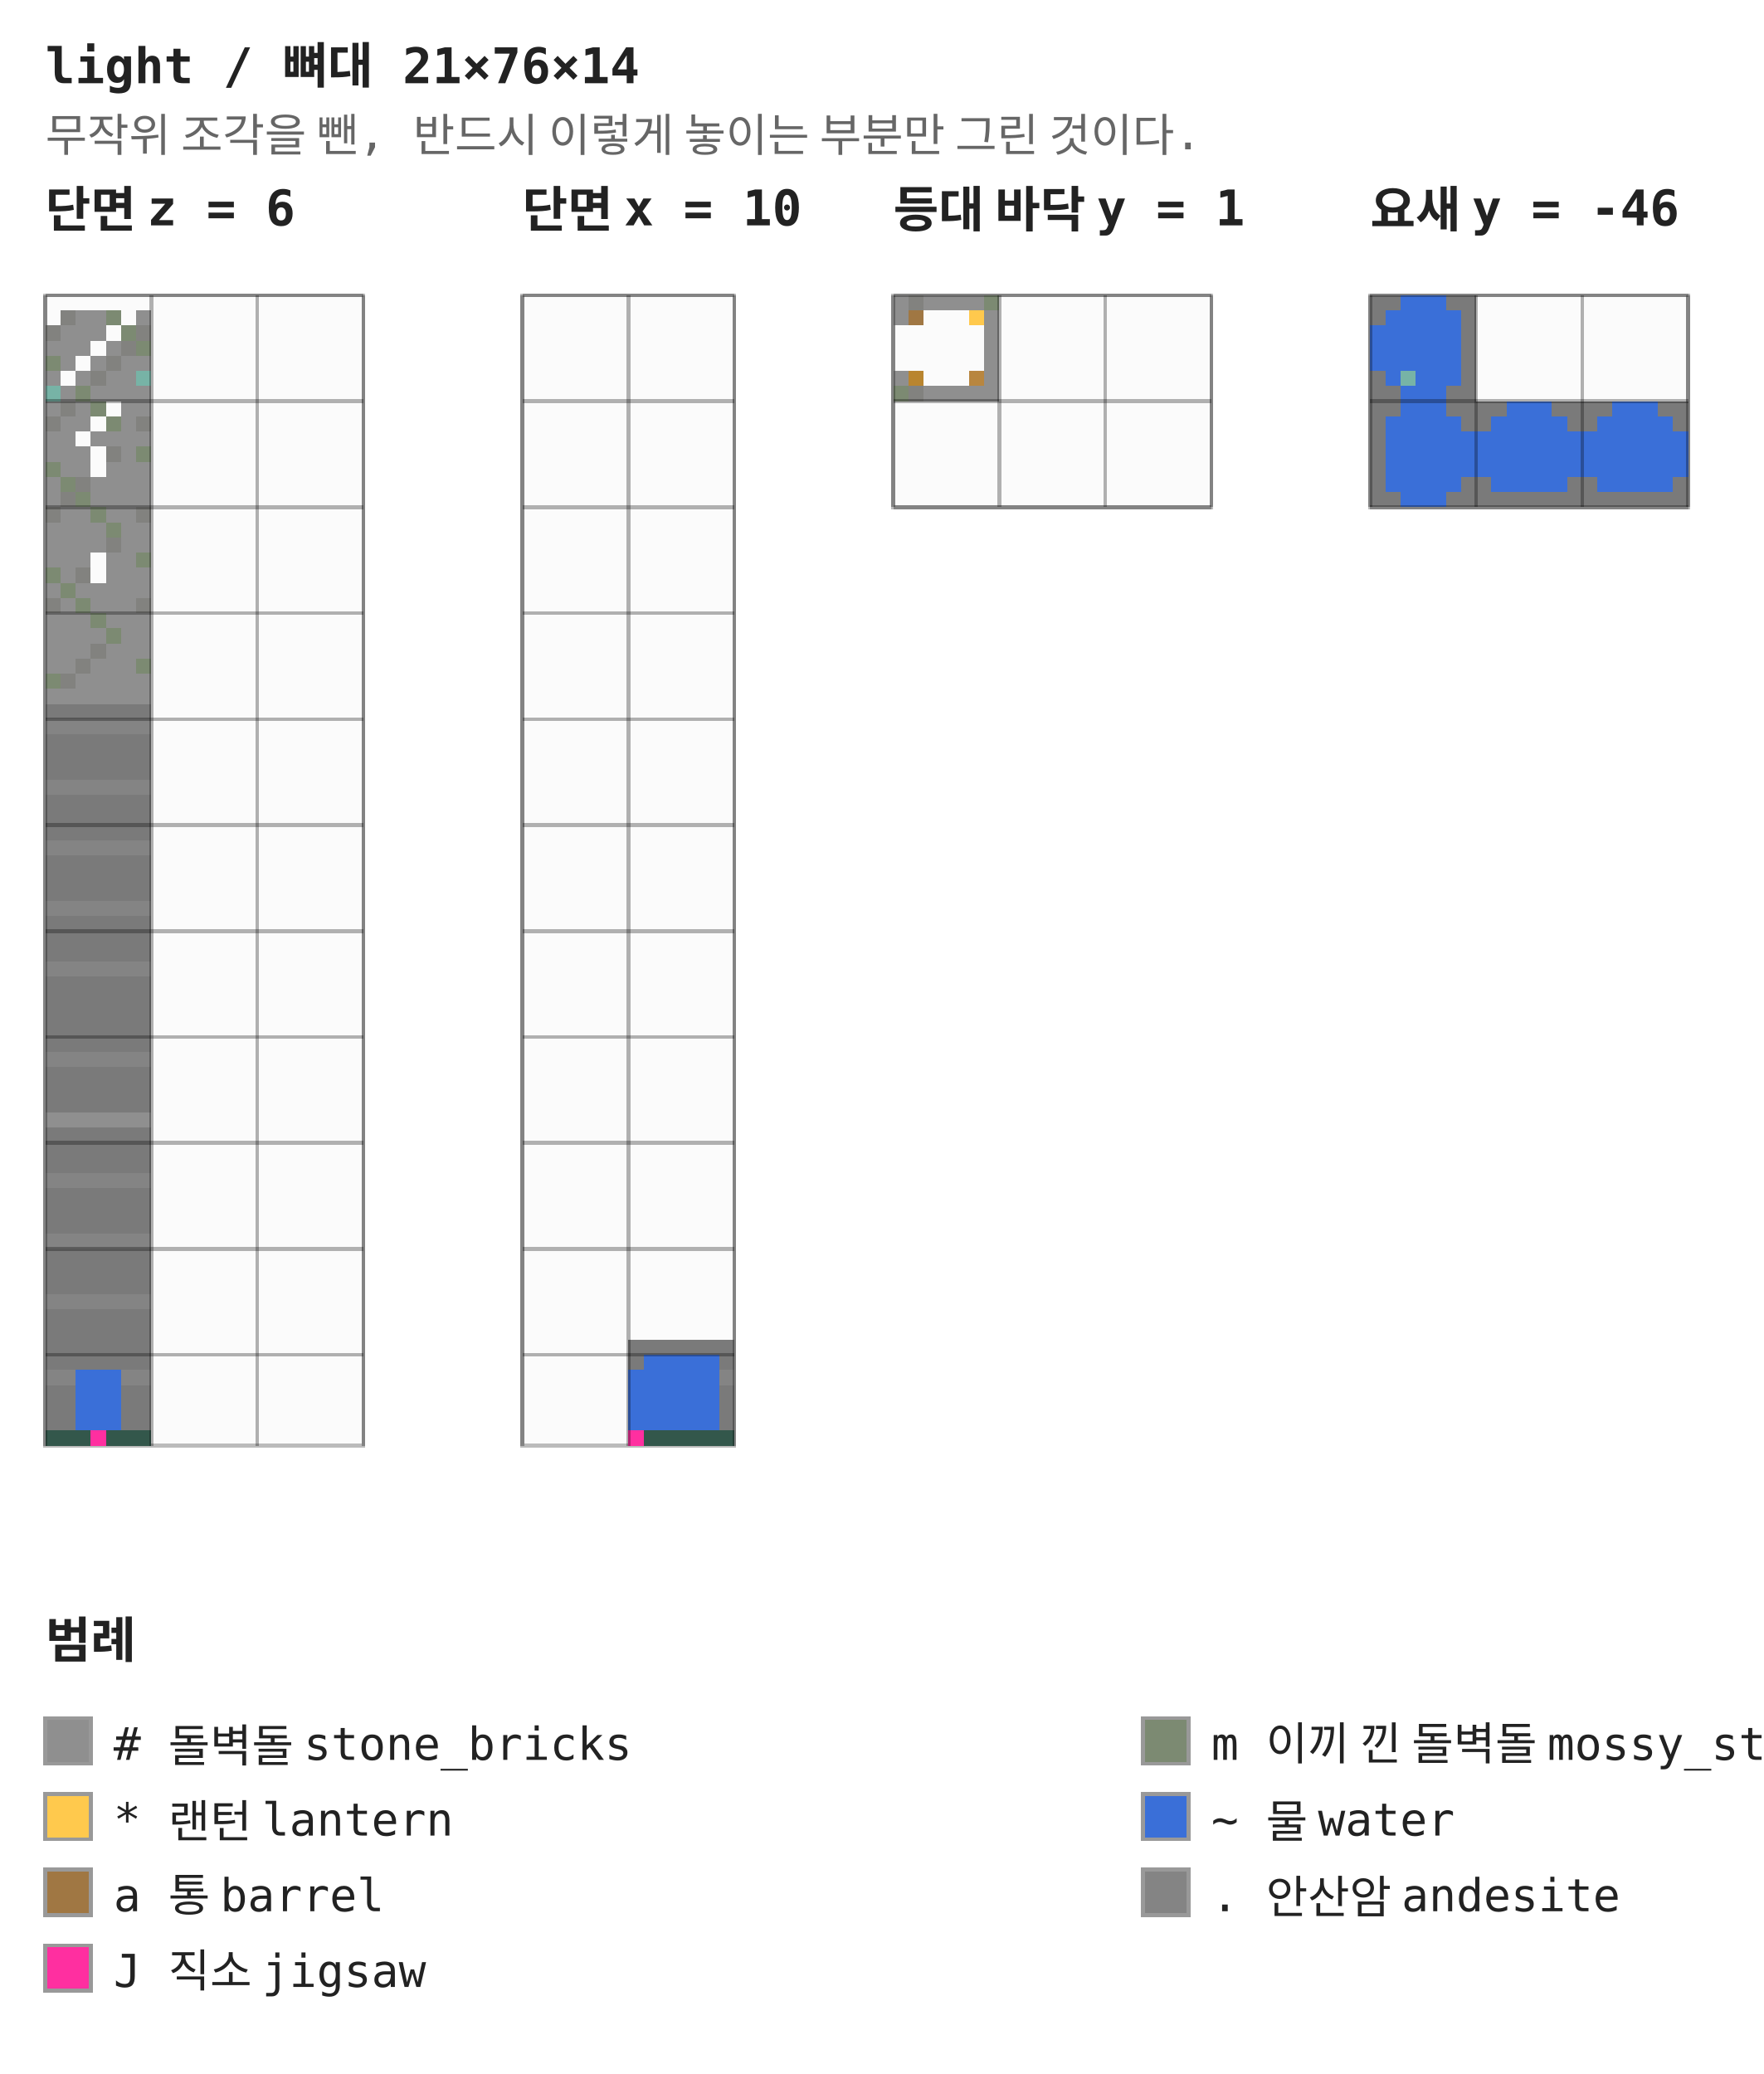
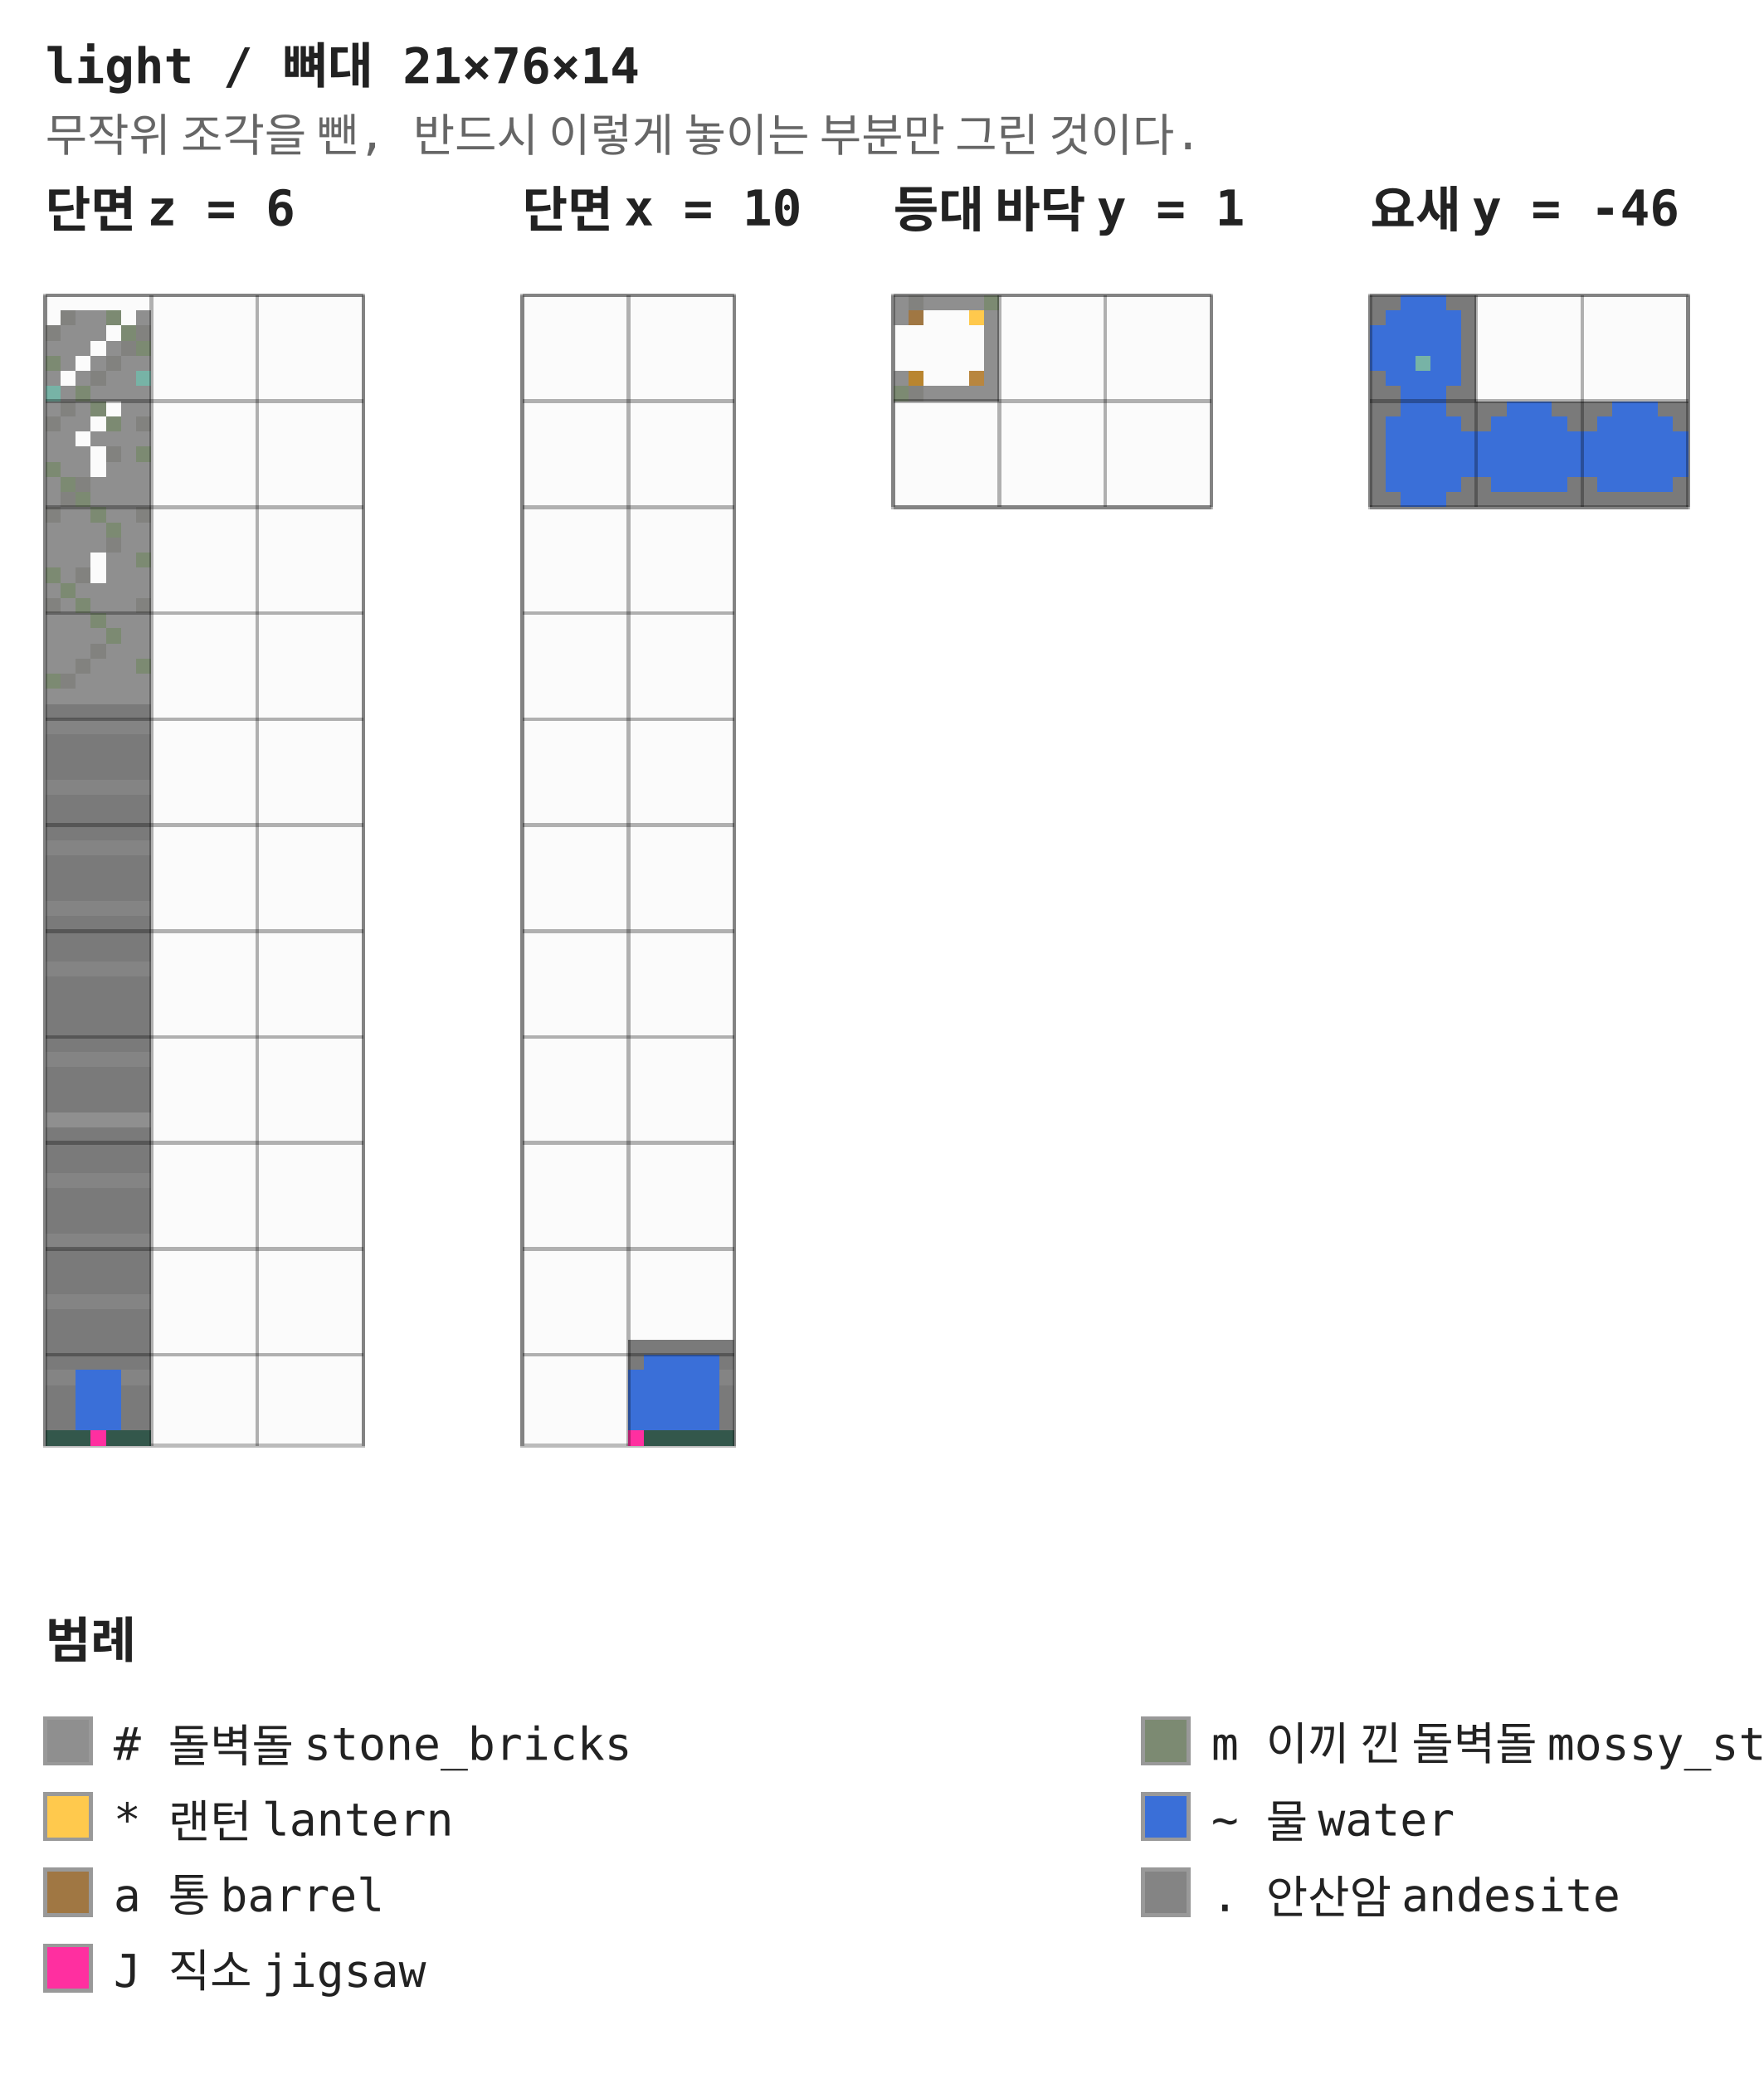
<svg xmlns="http://www.w3.org/2000/svg" width="466" height="548" viewBox="0 0 466 548" shape-rendering="crispEdges" font-family="Consolas,'Malgun Gothic','Noto Sans KR',monospace">
  <style>text{fill:#222;shape-rendering:auto}.cap{font-size:13px;font-weight:bold}.leg{font-size:12px}.sub{font-size:12px;fill:#666}.tick{font-size:8px;fill:#999;text-anchor:middle}.arrow{font-size:10px;fill:#fff;text-anchor:middle}.fine{stroke:#000;stroke-opacity:.07;stroke-width:1;fill:none}.grid{stroke:#000;stroke-opacity:.30;stroke-width:1}</style>
  <rect width="100%" height="100%" fill="#fff" />
  <text x="12" y="22" class="cap" font-size="16">light / 뼈대   21×76×14</text>
  <text x="12" y="40" class="sub">무작위 조각을 뺀, 반드시 이렇게 놓이는 부분만 그린 것이다.</text>
  <text x="12" y="60" class="cap">단면 z = 6</text>
  <rect x="12" y="78" width="84" height="304" fill="#fbfbfb" stroke="#bbb" />
  <path transform="translate(12,78) scale(4)" fill="#82827f" d="M1 1h1v1h-1zM0 2h1v1h-1zM6 2h1v1h-1zM5 3h1v1h-1zM4 4h1v1h-1zM3 5h1v1h-1zM1 7h1v1h-1zM0 8h1v1h-1zM6 8h1v1h-1zM4 10h1v1h-1zM2 12h1v1h-1zM1 13h1v1h-1zM0 14h1v1h-1zM6 14h1v1h-1zM4 16h1v1h-1zM2 18h1v1h-1zM0 20h1v1h-1zM6 20h1v1h-1zM3 23h1v1h-1zM2 24h1v1h-1zM1 25h1v1h-1z" />
  <path transform="translate(12,78) scale(4)" fill="#8f8f8f" d="M2 1h2v1h-2zM6 1h1v1h-1zM1 2h3v1h-3zM0 3h3v1h-3zM4 3h1v1h-1zM1 4h1v1h-1zM3 4h1v1h-1zM5 4h2v1h-2zM0 5h1v1h-1zM2 5h1v1h-1zM4 5h2v1h-2zM1 6h1v1h-1zM3 6h4v1h-4zM0 7h1v1h-1zM2 7h1v1h-1zM5 7h2v1h-2zM1 8h2v1h-2zM5 8h1v1h-1zM0 9h2v1h-2zM3 9h4v1h-4zM0 10h3v1h-3zM5 10h1v1h-1zM1 11h2v1h-2zM4 11h3v1h-3zM0 12h1v1h-1zM3 12h4v1h-4zM0 13h1v1h-1zM3 13h4v1h-4zM1 14h2v1h-2zM4 14h2v1h-2zM0 15h4v1h-4zM5 15h2v1h-2zM0 16h4v1h-4zM5 16h2v1h-2zM0 17h3v1h-3zM4 17h2v1h-2zM1 18h1v1h-1zM4 18h3v1h-3zM0 19h1v1h-1zM2 19h5v1h-5zM1 20h1v1h-1zM3 20h3v1h-3zM0 21h3v1h-3zM4 21h3v1h-3zM0 22h4v1h-4zM5 22h2v1h-2zM0 23h3v1h-3zM4 23h3v1h-3zM0 24h2v1h-2zM3 24h3v1h-3zM2 25h5v1h-5zM0 26h7v1h-7zM0 54h7v1h-7z" />
  <path transform="translate(12,78) scale(4)" fill="#7c8a72" d="M4 1h1v1h-1zM5 2h1v1h-1zM6 3h1v1h-1zM0 4h1v1h-1zM2 6h1v1h-1zM3 7h1v1h-1zM4 8h1v1h-1zM6 10h1v1h-1zM0 11h1v1h-1zM1 12h1v1h-1zM2 13h1v1h-1zM3 14h1v1h-1zM4 15h1v1h-1zM6 17h1v1h-1zM0 18h1v1h-1zM1 19h1v1h-1zM2 20h1v1h-1zM3 21h1v1h-1zM4 22h1v1h-1zM6 24h1v1h-1zM0 25h1v1h-1z" />
  <path transform="translate(12,78) scale(4)" fill="#77b3a6" d="M6 5h1v1h-1zM0 6h1v1h-1z" />
  <path transform="translate(12,78) scale(4)" fill="#7a7a7a" d="M0 27h7v1h-7zM0 29h7v1h-7zM0 30h7v1h-7zM0 31h7v1h-7zM0 33h7v1h-7zM0 34h7v1h-7zM0 35h7v1h-7zM0 37h7v1h-7zM0 38h7v1h-7zM0 39h7v1h-7zM0 41h7v1h-7zM0 42h7v1h-7zM0 43h7v1h-7zM0 45h7v1h-7zM0 46h7v1h-7zM0 47h7v1h-7zM0 48h7v1h-7zM0 49h7v1h-7zM0 51h7v1h-7zM0 52h7v1h-7zM0 53h7v1h-7zM0 55h7v1h-7zM0 56h7v1h-7zM0 57h7v1h-7zM0 59h7v1h-7zM0 60h7v1h-7zM0 61h7v1h-7zM0 63h7v1h-7zM0 64h7v1h-7zM0 65h7v1h-7zM0 67h7v1h-7zM0 68h7v1h-7zM0 69h7v1h-7zM0 70h7v1h-7zM0 72h2v1h-2zM5 72h2v1h-2zM0 73h2v1h-2zM5 73h2v1h-2zM0 74h2v1h-2zM5 74h2v1h-2z" />
  <path transform="translate(12,78) scale(4)" fill="#848484" d="M0 28h7v1h-7zM0 32h7v1h-7zM0 36h7v1h-7zM0 40h7v1h-7zM0 44h7v1h-7zM0 50h7v1h-7zM0 58h7v1h-7zM0 62h7v1h-7zM0 66h7v1h-7zM0 71h2v1h-2zM5 71h2v1h-2z" />
  <path transform="translate(12,78) scale(4)" fill="#3a6fd8" d="M2 71h3v1h-3zM2 72h3v1h-3zM2 73h3v1h-3zM2 74h3v1h-3z" />
  <path transform="translate(12,78) scale(4)" fill="#33574b" d="M0 75h3v1h-3zM4 75h3v1h-3z" />
  <path transform="translate(12,78) scale(4)" fill="#ff2fa0" d="M3 75h1v1h-1z" />
  <line x1="12" y1="78" x2="12" y2="382" class="grid" />
  <line x1="40" y1="78" x2="40" y2="382" class="grid" />
  <line x1="68" y1="78" x2="68" y2="382" class="grid" />
  <line x1="96" y1="78" x2="96" y2="382" class="grid" />
  <line x1="12" y1="78" x2="96" y2="78" class="grid" />
  <line x1="12" y1="106" x2="96" y2="106" class="grid" />
  <line x1="12" y1="134" x2="96" y2="134" class="grid" />
  <line x1="12" y1="162" x2="96" y2="162" class="grid" />
  <line x1="12" y1="190" x2="96" y2="190" class="grid" />
  <line x1="12" y1="218" x2="96" y2="218" class="grid" />
  <line x1="12" y1="246" x2="96" y2="246" class="grid" />
  <line x1="12" y1="274" x2="96" y2="274" class="grid" />
  <line x1="12" y1="302" x2="96" y2="302" class="grid" />
  <line x1="12" y1="330" x2="96" y2="330" class="grid" />
  <line x1="12" y1="358" x2="96" y2="358" class="grid" />
  <text x="138" y="60" class="cap">단면 x = 10</text>
  <rect x="138" y="78" width="56" height="304" fill="#fbfbfb" stroke="#bbb" />
  <path transform="translate(138,78) scale(4)" fill="#7a7a7a" d="M7 69h7v1h-7zM7 70h1v1h-1zM13 70h1v1h-1zM13 72h1v1h-1zM13 73h1v1h-1zM13 74h1v1h-1z" />
  <path transform="translate(138,78) scale(4)" fill="#3a6fd8" d="M8 70h5v1h-5zM7 71h6v1h-6zM7 72h6v1h-6zM7 73h6v1h-6zM7 74h6v1h-6z" />
  <path transform="translate(138,78) scale(4)" fill="#848484" d="M13 71h1v1h-1z" />
  <path transform="translate(138,78) scale(4)" fill="#ff2fa0" d="M7 75h1v1h-1z" />
  <path transform="translate(138,78) scale(4)" fill="#33574b" d="M8 75h6v1h-6z" />
  <line x1="138" y1="78" x2="138" y2="382" class="grid" />
  <line x1="166" y1="78" x2="166" y2="382" class="grid" />
  <line x1="194" y1="78" x2="194" y2="382" class="grid" />
  <line x1="138" y1="78" x2="194" y2="78" class="grid" />
  <line x1="138" y1="106" x2="194" y2="106" class="grid" />
  <line x1="138" y1="134" x2="194" y2="134" class="grid" />
  <line x1="138" y1="162" x2="194" y2="162" class="grid" />
  <line x1="138" y1="190" x2="194" y2="190" class="grid" />
  <line x1="138" y1="218" x2="194" y2="218" class="grid" />
  <line x1="138" y1="246" x2="194" y2="246" class="grid" />
  <line x1="138" y1="274" x2="194" y2="274" class="grid" />
  <line x1="138" y1="302" x2="194" y2="302" class="grid" />
  <line x1="138" y1="330" x2="194" y2="330" class="grid" />
  <line x1="138" y1="358" x2="194" y2="358" class="grid" />
  <text x="236" y="60" class="cap">등대 바닥  y = 1</text>
  <rect x="236" y="78" width="84" height="56" fill="#fbfbfb" stroke="#bbb" />
  <path transform="translate(236,78) scale(4)" fill="#8f8f8f" d="M0 0h1v1h-1zM2 0h4v1h-4zM0 1h1v1h-1zM6 1h1v1h-1zM6 2h1v1h-1zM6 3h1v1h-1zM6 4h1v1h-1zM0 5h1v1h-1zM6 5h1v1h-1zM2 6h5v1h-5z" />
  <path transform="translate(236,78) scale(4)" fill="#82827f" d="M1 0h1v1h-1zM1 6h1v1h-1z" />
  <path transform="translate(236,78) scale(4)" fill="#7c8a72" d="M6 0h1v1h-1zM0 6h1v1h-1z" />
  <path transform="translate(236,78) scale(4)" fill="#a07743" d="M1 1h1v1h-1z" />
  <path transform="translate(236,78) scale(4)" fill="#ffc94d" d="M5 1h1v1h-1z" />
  <path transform="translate(236,78) scale(4)" fill="#b9852f" d="M1 5h1v1h-1z" />
  <path transform="translate(236,78) scale(4)" fill="#b8863f" d="M5 5h1v1h-1z" />
  <line x1="236" y1="78" x2="236" y2="134" class="grid" />
  <line x1="264" y1="78" x2="264" y2="134" class="grid" />
  <line x1="292" y1="78" x2="292" y2="134" class="grid" />
  <line x1="320" y1="78" x2="320" y2="134" class="grid" />
  <line x1="236" y1="78" x2="320" y2="78" class="grid" />
  <line x1="236" y1="106" x2="320" y2="106" class="grid" />
  <line x1="236" y1="134" x2="320" y2="134" class="grid" />
  <text x="362" y="60" class="cap">요새  y = -46</text>
  <rect x="362" y="78" width="84" height="56" fill="#fbfbfb" stroke="#bbb" />
  <path transform="translate(362,78) scale(4)" fill="#7a7a7a" d="M0 0h2v1h-2zM5 0h2v1h-2zM0 1h1v1h-1zM6 1h1v1h-1zM6 2h1v1h-1zM6 3h1v1h-1zM6 4h1v1h-1zM0 5h1v1h-1zM6 5h1v1h-1zM0 6h2v1h-2zM5 6h2v1h-2zM0 7h2v1h-2zM5 7h4v1h-4zM12 7h4v1h-4zM19 7h2v1h-2zM0 8h1v1h-1zM6 8h2v1h-2zM13 8h2v1h-2zM20 8h1v1h-1zM0 9h1v1h-1zM0 10h1v1h-1zM0 11h1v1h-1zM0 12h1v1h-1zM6 12h2v1h-2zM13 12h2v1h-2zM20 12h1v1h-1zM0 13h2v1h-2zM5 13h16v1h-16z" />
-   <path transform="translate(362,78) scale(4)" fill="#3a6fd8" d="M2 0h3v1h-3zM1 1h5v1h-5zM0 2h6v1h-6zM0 3h6v1h-6zM0 4h6v1h-6zM1 5h1v1h-1zM3 5h3v1h-3zM2 6h3v1h-3zM2 7h3v1h-3zM9 7h3v1h-3zM16 7h3v1h-3zM1 8h5v1h-5zM8 8h5v1h-5zM15 8h5v1h-5zM1 9h20v1h-20zM1 10h20v1h-20zM1 11h20v1h-20zM1 12h5v1h-5zM8 12h5v1h-5zM15 12h5v1h-5zM2 13h3v1h-3z" />
-   <path transform="translate(362,78) scale(4)" fill="#77b3a6" d="M2 5h1v1h-1z" />
+   <path transform="translate(362,78) scale(4)" fill="#3a6fd8" d="M2 0h3v1h-3zM1 1h5v1h-5zM0 2h6v1h-6zM0 3h6v1h-6zM0 4h3v1h-3zM4 4h2v1h-2zM1 5h5v1h-5zM2 6h3v1h-3zM2 7h3v1h-3zM9 7h3v1h-3zM16 7h3v1h-3zM1 8h5v1h-5zM8 8h5v1h-5zM15 8h5v1h-5zM1 9h20v1h-20zM1 10h20v1h-20zM1 11h20v1h-20zM1 12h5v1h-5zM8 12h5v1h-5zM15 12h5v1h-5zM2 13h3v1h-3z" />
+   <path transform="translate(362,78) scale(4)" fill="#77b3a6" d="M3 4h1v1h-1z" />
  <line x1="362" y1="78" x2="362" y2="134" class="grid" />
  <line x1="390" y1="78" x2="390" y2="134" class="grid" />
  <line x1="418" y1="78" x2="418" y2="134" class="grid" />
  <line x1="446" y1="78" x2="446" y2="134" class="grid" />
  <line x1="362" y1="78" x2="446" y2="78" class="grid" />
  <line x1="362" y1="106" x2="446" y2="106" class="grid" />
  <line x1="362" y1="134" x2="446" y2="134" class="grid" />
  <text x="12" y="438" class="cap">범례</text>
  <rect x="12" y="454" width="12" height="12" fill="#8f8f8f" stroke="#999" />
  <text x="30" y="465" class="leg">#  돌벽돌  stone_bricks</text>
  <rect x="302" y="454" width="12" height="12" fill="#7c8a72" stroke="#999" />
  <text x="320" y="465" class="leg">m  이끼 낀 돌벽돌  mossy_stone_bricks</text>
  <rect x="592" y="454" width="12" height="12" fill="#b9852f" stroke="#999" />
  <text x="610" y="465" class="leg">c  상자  chest</text>
  <rect x="882" y="454" width="12" height="12" fill="#b8863f" stroke="#999" />
  <text x="900" y="465" class="leg">H  사다리  ladder</text>
  <rect x="12" y="474" width="12" height="12" fill="#ffc94d" stroke="#999" />
  <text x="30" y="485" class="leg">*  랜턴  lantern</text>
  <rect x="302" y="474" width="12" height="12" fill="#3a6fd8" stroke="#999" />
  <text x="320" y="485" class="leg">~  물  water</text>
  <rect x="592" y="474" width="12" height="12" fill="#77b3a6" stroke="#999" />
  <text x="610" y="485" class="leg">p  프리즈머린 벽돌  prismarine_bricks</text>
  <rect x="882" y="474" width="12" height="12" fill="#33574b" stroke="#999" />
  <text x="900" y="485" class="leg">k  어두운 프리즈머린  dark_prismarine</text>
  <rect x="12" y="494" width="12" height="12" fill="#a07743" stroke="#999" />
  <text x="30" y="505" class="leg">a  통  barrel</text>
  <rect x="302" y="494" width="12" height="12" fill="#848484" stroke="#999" />
  <text x="320" y="505" class="leg">.  안산암  andesite</text>
  <rect x="592" y="494" width="12" height="12" fill="#7a7a7a" stroke="#999" />
  <text x="610" y="505" class="leg">.  돌  stone</text>
  <rect x="882" y="494" width="12" height="12" fill="#82827f" stroke="#999" />
  <text x="900" y="505" class="leg">x  금 간 돌벽돌  cracked_stone_bricks</text>
  <rect x="12" y="514" width="12" height="12" fill="#ff2fa0" stroke="#999" />
  <text x="30" y="525" class="leg">J  직소  jigsaw</text>
</svg>
